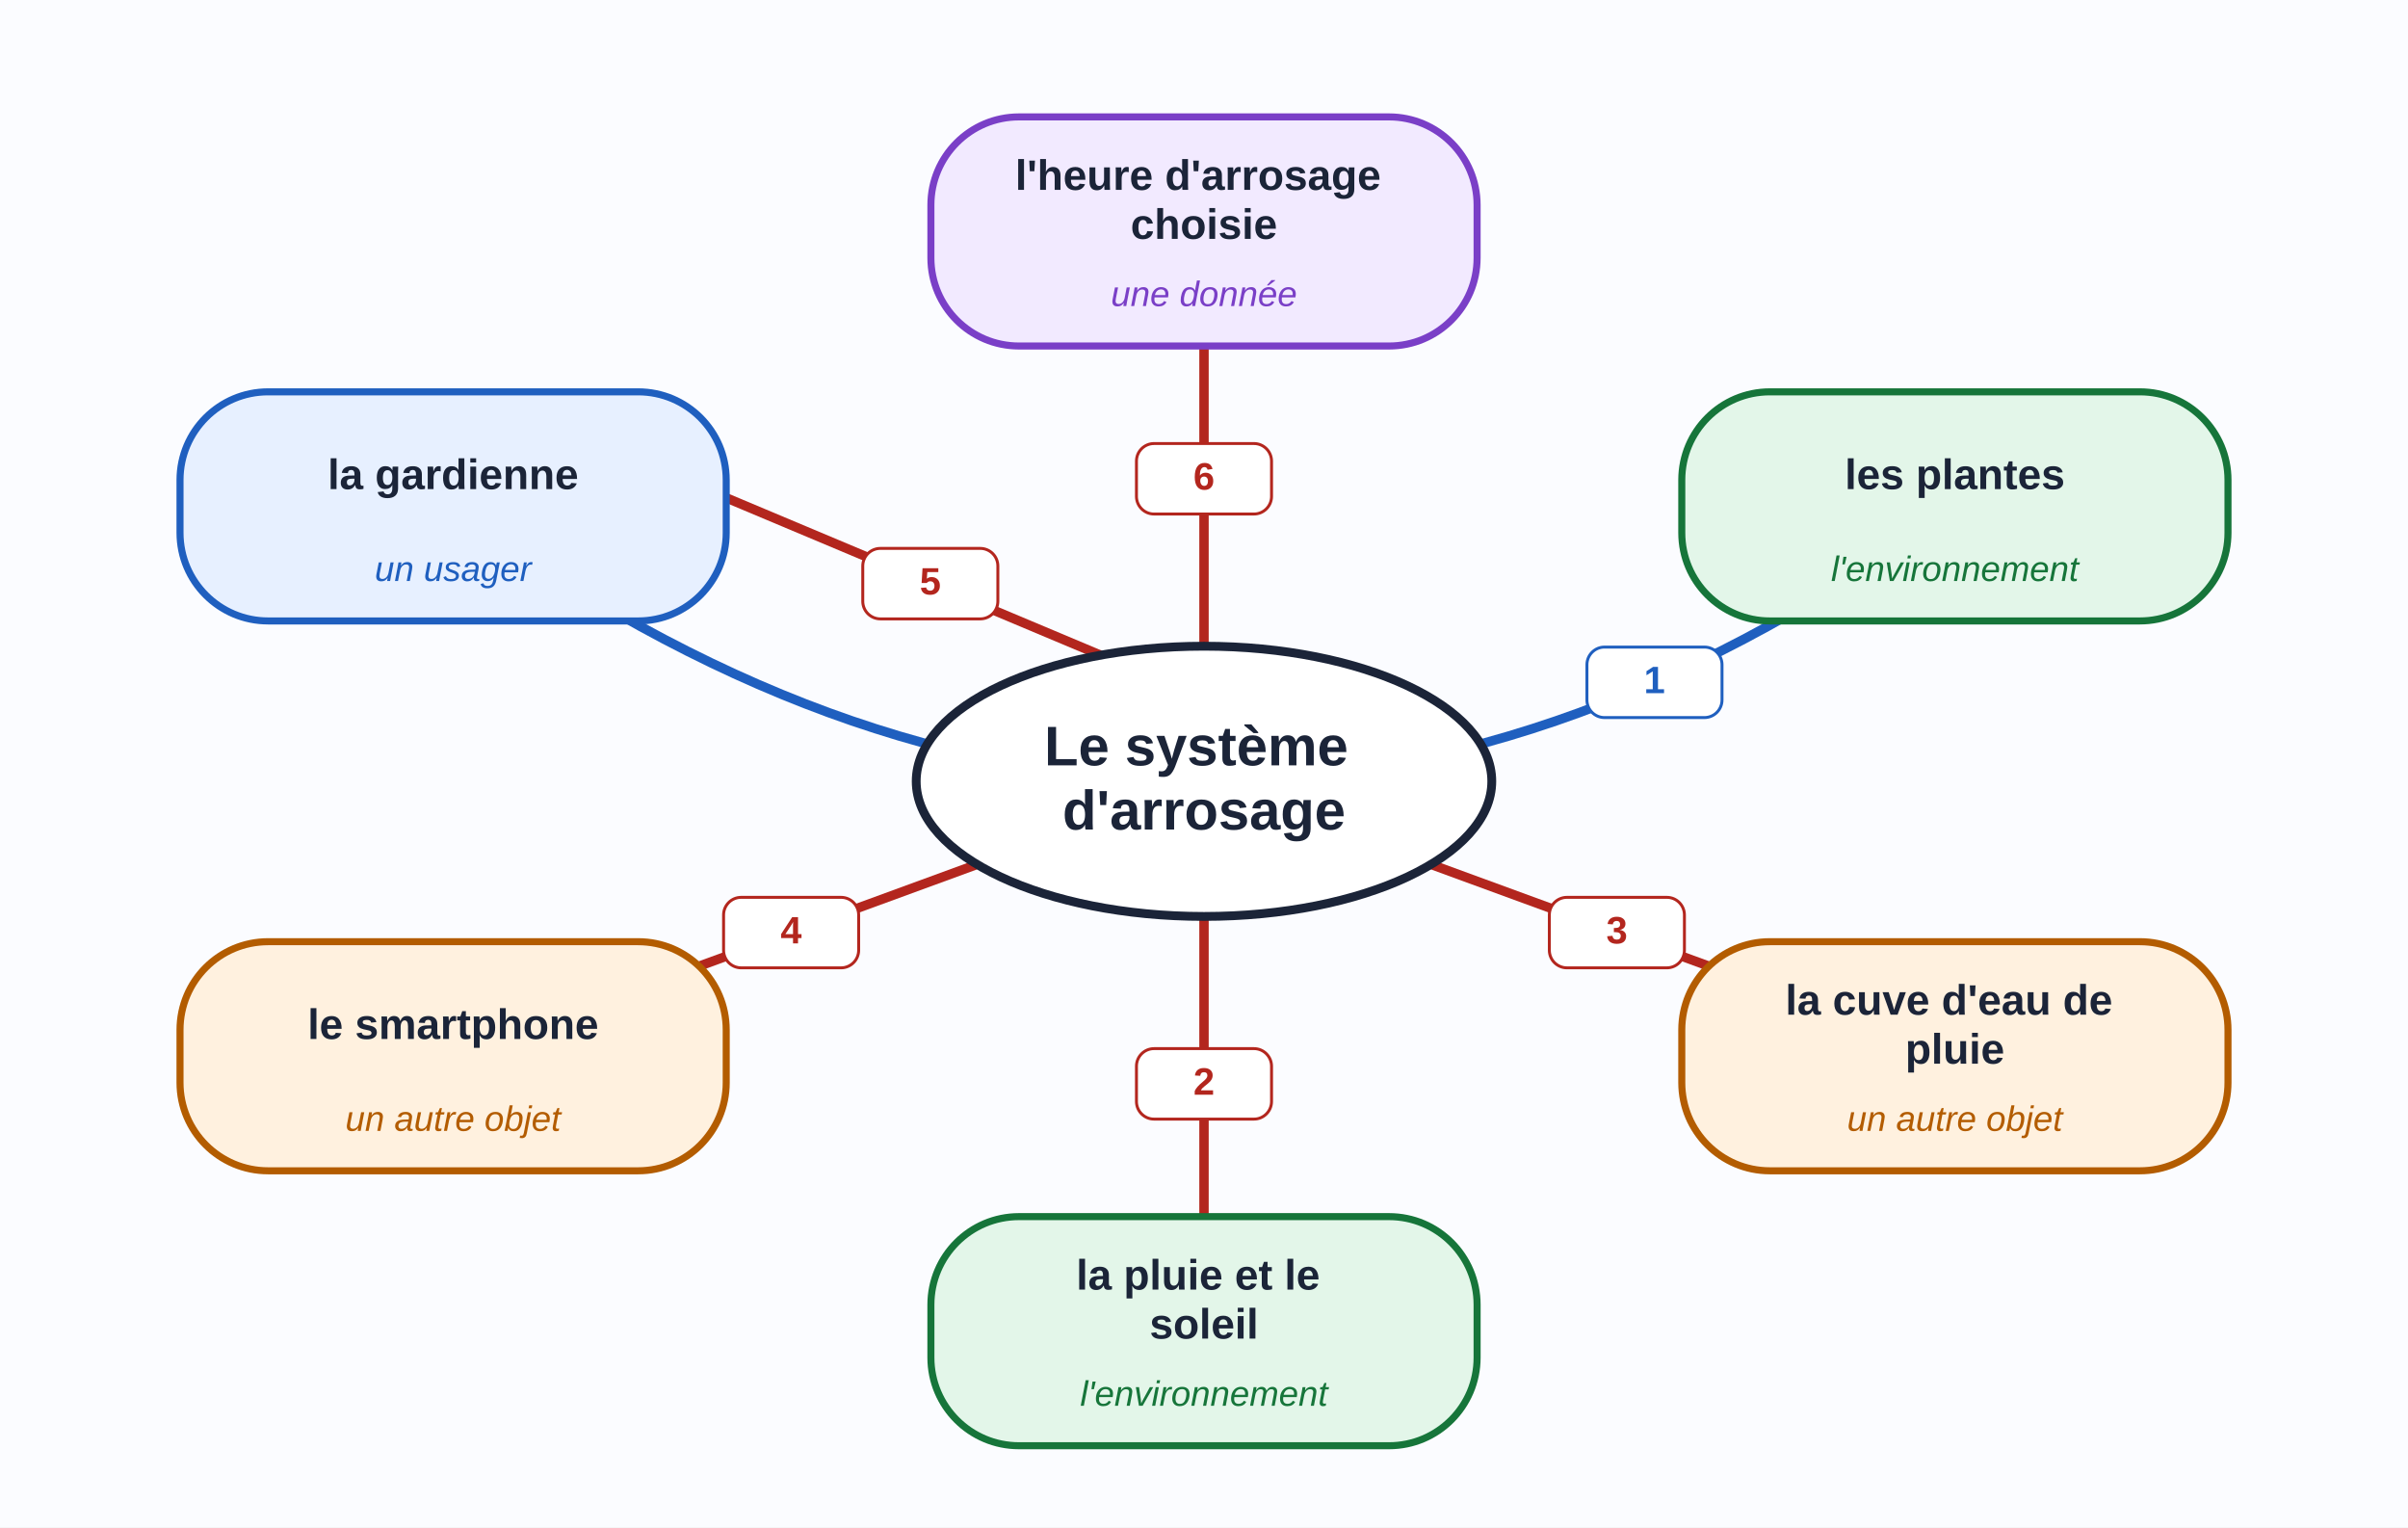
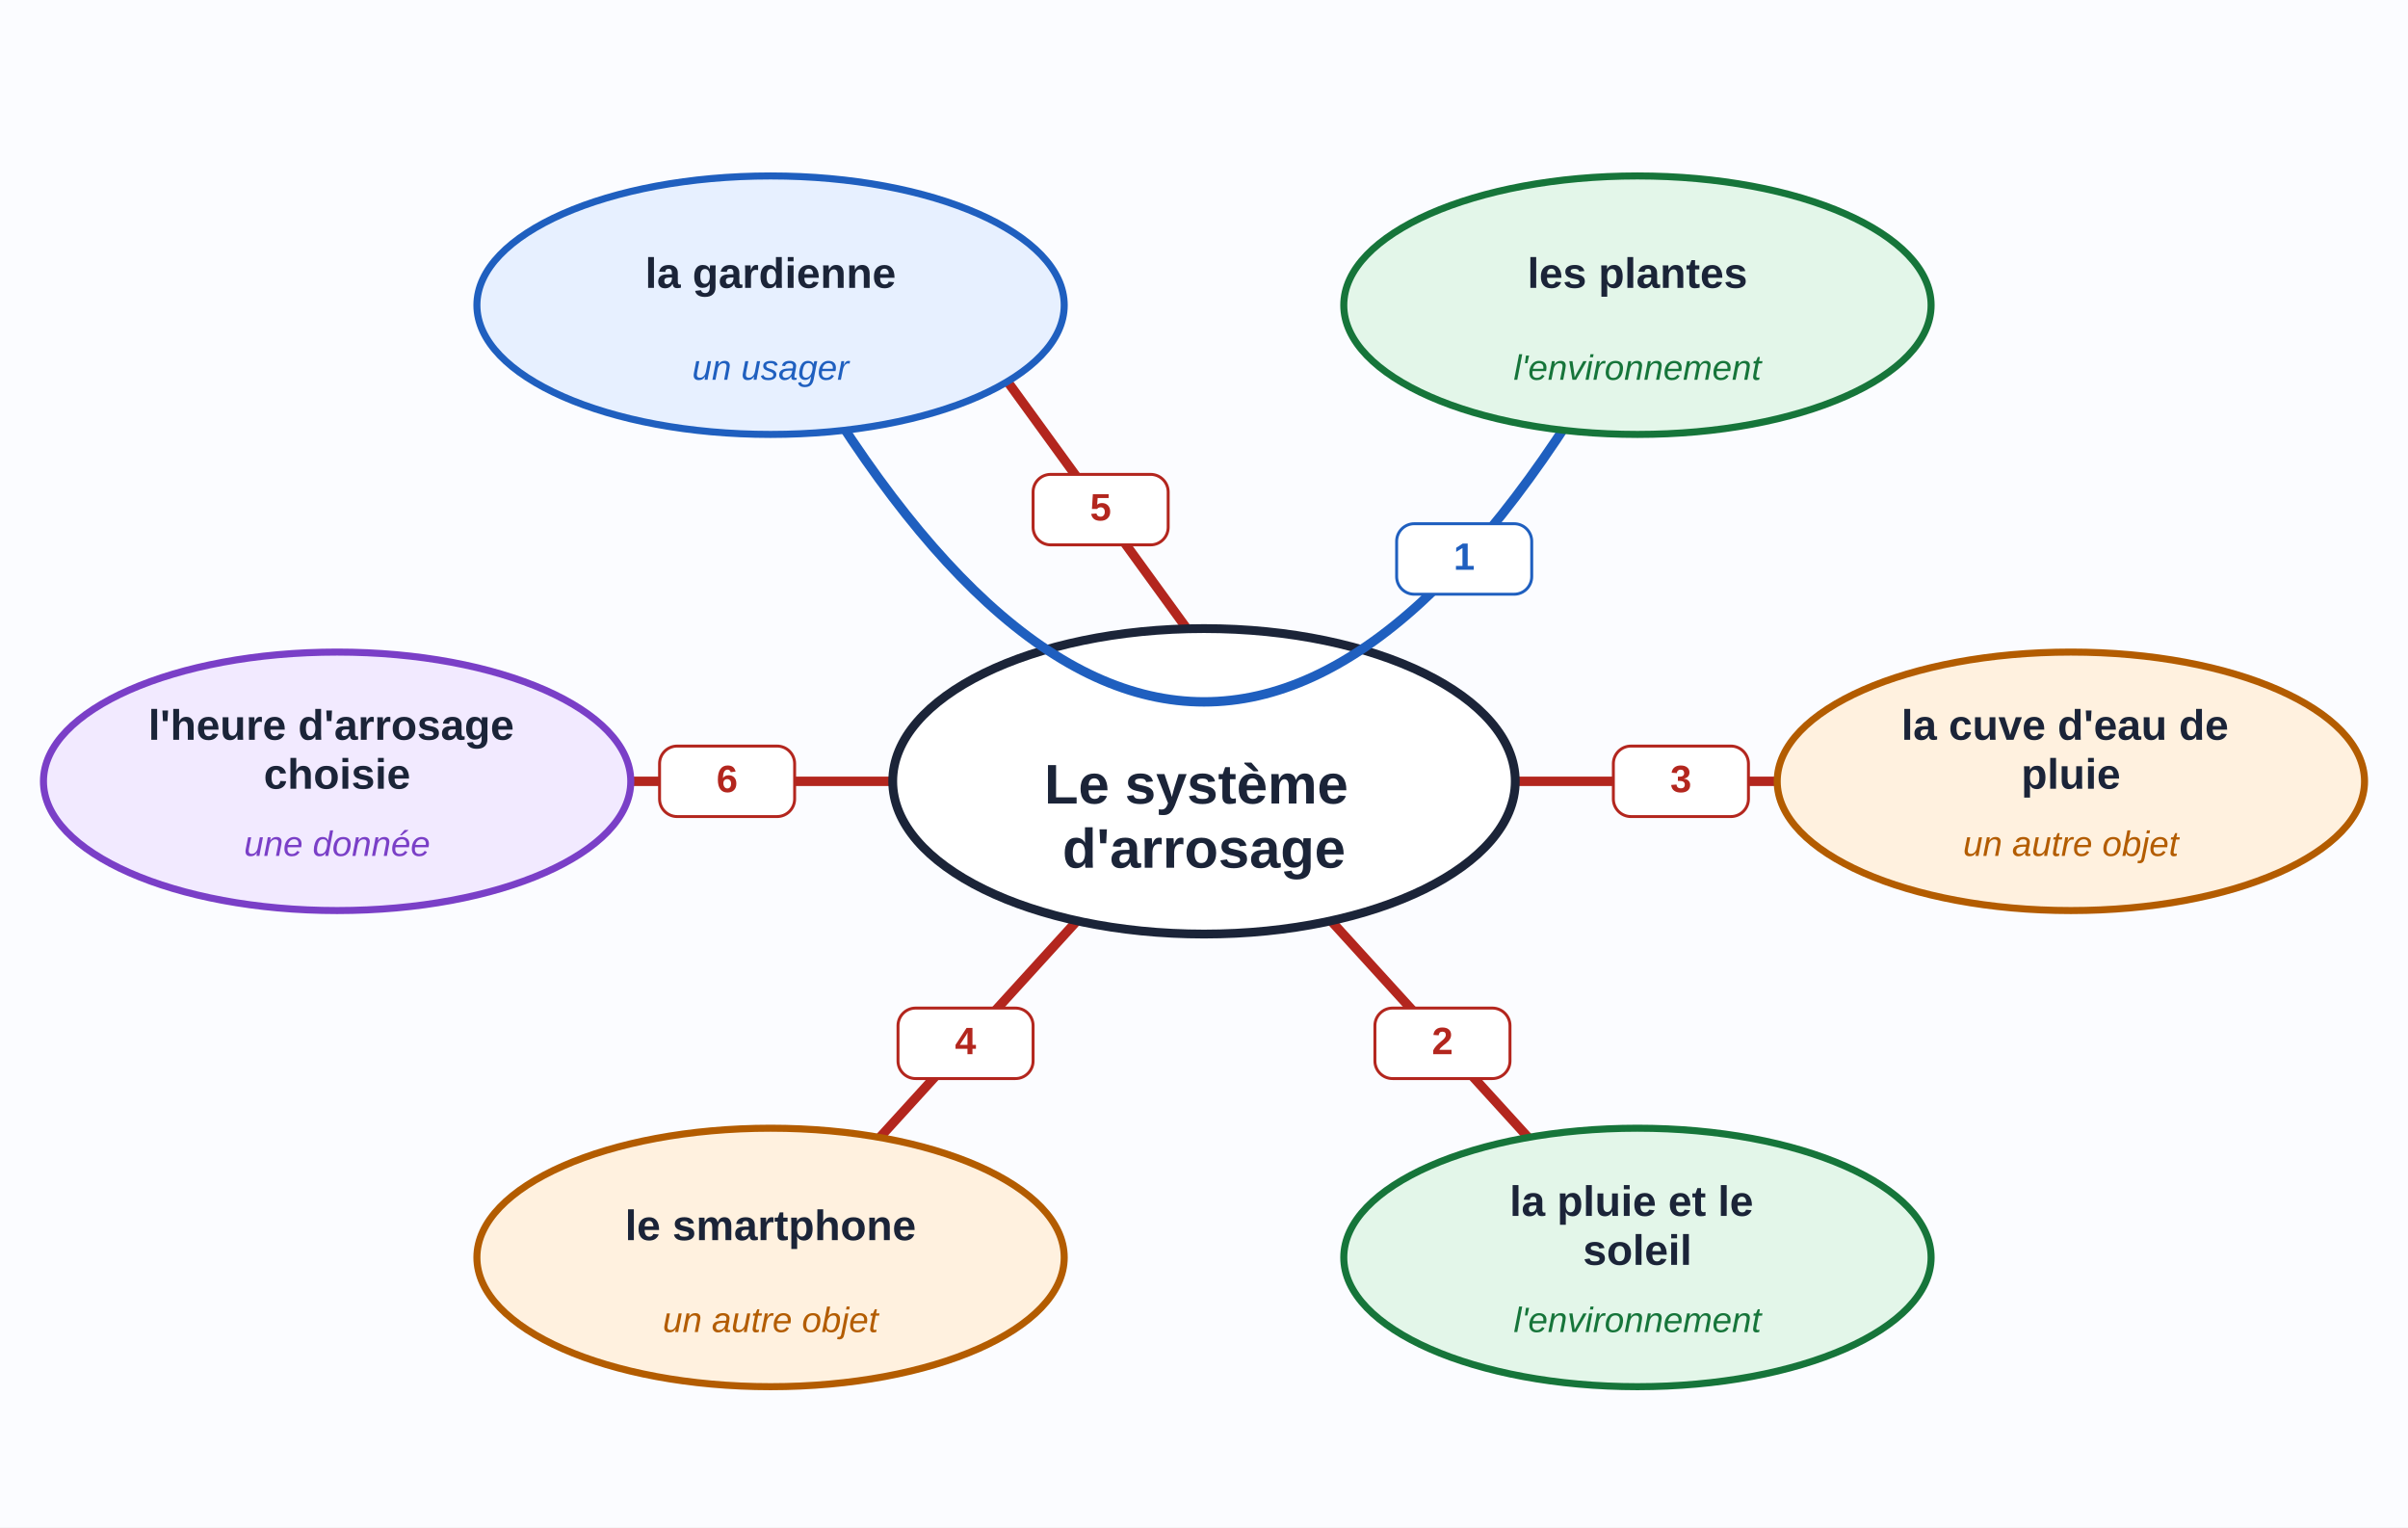
<svg xmlns="http://www.w3.org/2000/svg" viewBox="0 0 820 520" width="820" height="520" class="schema" id="pv-jardin" role="img" aria-labelledby="pv-jardin-t pv-jardin-d" font-family="'Segoe UI',system-ui,Arial,sans-serif">
  <rect x="0" y="0" width="820" height="520" fill="#fbfcff" />
  <defs>
    <marker id="pv-jardin-pt" viewBox="0 0 12 10" refX="11" refY="5" markerWidth="12" markerHeight="10" markerUnits="userSpaceOnUse" orient="auto-start-reverse">
      <path d="M0,0 L12,5 L0,10 z" fill="#1b2438" />
    </marker>
  </defs>
-   <line x1="410.0" y1="453.2" x2="410.0" y2="266.0" stroke="#b3261e" stroke-width="3.2" />
-   <line x1="665.7" y1="359.6" x2="410.0" y2="266.0" stroke="#b3261e" stroke-width="3.2" />
-   <line x1="154.3" y1="359.6" x2="410.0" y2="266.0" stroke="#b3261e" stroke-width="3.2" />
-   <line x1="175.7" y1="139.4" x2="418.9" y2="241.6" stroke="#b3261e" stroke-width="3.2" />
-   <line x1="410.0" y1="78.8" x2="410.0" y2="266.0" stroke="#b3261e" stroke-width="3.2" />
-   <path d="M154.3,172.4 Q410.0,359.6 665.7,172.4" fill="none" stroke="#1f5fbf" stroke-width="3.2" />
-   <ellipse cx="410.0" cy="266.0" rx="98" ry="46" fill="#ffffff" stroke="#1b2438" stroke-width="3" />
-   <text x="410.0" y="266.0" font-size="19" fill="#1b2438" text-anchor="middle" dominant-baseline="middle" font-weight="700">
+   <line x1="557.6" y1="428.1" x2="410.0" y2="266.0" stroke="#b3261e" stroke-width="3.2" />
+   <line x1="705.2" y1="266.0" x2="410.0" y2="266.0" stroke="#b3261e" stroke-width="3.2" />
+   <line x1="262.4" y1="428.1" x2="410.0" y2="266.0" stroke="#b3261e" stroke-width="3.2" />
+   <line x1="299.6" y1="70.0" x2="429.2" y2="248.5" stroke="#b3261e" stroke-width="3.2" />
+   <line x1="114.8" y1="266.0" x2="410.0" y2="266.0" stroke="#b3261e" stroke-width="3.2" />
+   <ellipse cx="410.0" cy="266.0" rx="106" ry="52" fill="#ffffff" stroke="#1b2438" stroke-width="3" />
+   <path d="M262.4,103.9 Q410.0,374.0 557.6,103.9" fill="none" stroke="#1f5fbf" stroke-width="3.2" stroke-linecap="round" />
+   <text x="410.0" y="279.0" font-size="19" fill="#1b2438" text-anchor="middle" dominant-baseline="middle" font-weight="700">
    <tspan x="410.0" dy="-0.57em">Le système</tspan>
    <tspan x="410.0" dy="1.15em">d'arrosage</tspan>
  </text>
-   <rect x="317.0" y="39.8" width="186" height="78" rx="30" fill="#f2eaff" stroke="#7a3fc7" stroke-width="2.4" />
-   <text x="410.0" y="68.8" font-size="14.5" fill="#1b2438" text-anchor="middle" dominant-baseline="middle" font-weight="700">
-     <tspan x="410.0" dy="-0.57em">l'heure d'arrosage</tspan>
-     <tspan x="410.0" dy="1.15em">choisie</tspan>
+   <ellipse cx="557.6" cy="103.9" rx="100" ry="44" fill="#e3f6e9" stroke="#16753a" stroke-width="2.4" />
+   <text x="557.6" y="93.9" font-size="14.5" fill="#1b2438" text-anchor="middle" dominant-baseline="middle" font-weight="700">
+     <tspan x="557.6" dy="-0.00em">les plantes</tspan>
  </text>
-   <text x="410.0" y="100.8" font-size="12" fill="#7a3fc7" text-anchor="middle" dominant-baseline="middle" font-style="italic">
-     <tspan x="410.0" dy="-0.00em">une donnée</tspan>
+   <text x="557.6" y="125.9" font-size="12" fill="#16753a" text-anchor="middle" dominant-baseline="middle" font-style="italic">
+     <tspan x="557.6" dy="-0.00em">l'environnement</tspan>
  </text>
-   <rect x="572.7" y="133.4" width="186" height="78" rx="30" fill="#e3f6e9" stroke="#16753a" stroke-width="2.4" />
-   <text x="665.7" y="162.4" font-size="14.5" fill="#1b2438" text-anchor="middle" dominant-baseline="middle" font-weight="700">
-     <tspan x="665.7" dy="-0.00em">les plantes</tspan>
+   <ellipse cx="705.2" cy="266.0" rx="100" ry="44" fill="#fff1df" stroke="#b35c00" stroke-width="2.4" />
+   <text x="705.2" y="256.0" font-size="14.5" fill="#1b2438" text-anchor="middle" dominant-baseline="middle" font-weight="700">
+     <tspan x="705.2" dy="-0.57em">la cuve d'eau de</tspan>
+     <tspan x="705.2" dy="1.15em">pluie</tspan>
  </text>
-   <text x="665.7" y="194.4" font-size="12" fill="#16753a" text-anchor="middle" dominant-baseline="middle" font-style="italic">
-     <tspan x="665.7" dy="-0.00em">l'environnement</tspan>
+   <text x="705.2" y="288.0" font-size="12" fill="#b35c00" text-anchor="middle" dominant-baseline="middle" font-style="italic">
+     <tspan x="705.2" dy="-0.00em">un autre objet</tspan>
  </text>
-   <rect x="572.7" y="320.6" width="186" height="78" rx="30" fill="#fff1df" stroke="#b35c00" stroke-width="2.4" />
-   <text x="665.7" y="349.6" font-size="14.5" fill="#1b2438" text-anchor="middle" dominant-baseline="middle" font-weight="700">
-     <tspan x="665.7" dy="-0.57em">la cuve d'eau de</tspan>
-     <tspan x="665.7" dy="1.15em">pluie</tspan>
+   <ellipse cx="557.6" cy="428.1" rx="100" ry="44" fill="#e3f6e9" stroke="#16753a" stroke-width="2.4" />
+   <text x="557.6" y="418.1" font-size="14.5" fill="#1b2438" text-anchor="middle" dominant-baseline="middle" font-weight="700">
+     <tspan x="557.6" dy="-0.57em">la pluie et le</tspan>
+     <tspan x="557.6" dy="1.15em">soleil</tspan>
  </text>
-   <text x="665.7" y="381.6" font-size="12" fill="#b35c00" text-anchor="middle" dominant-baseline="middle" font-style="italic">
-     <tspan x="665.7" dy="-0.00em">un autre objet</tspan>
+   <text x="557.6" y="450.1" font-size="12" fill="#16753a" text-anchor="middle" dominant-baseline="middle" font-style="italic">
+     <tspan x="557.6" dy="-0.00em">l'environnement</tspan>
  </text>
-   <rect x="317.0" y="414.2" width="186" height="78" rx="30" fill="#e3f6e9" stroke="#16753a" stroke-width="2.4" />
-   <text x="410.0" y="443.2" font-size="14.5" fill="#1b2438" text-anchor="middle" dominant-baseline="middle" font-weight="700">
-     <tspan x="410.0" dy="-0.57em">la pluie et le</tspan>
-     <tspan x="410.0" dy="1.15em">soleil</tspan>
+   <ellipse cx="262.4" cy="428.1" rx="100" ry="44" fill="#fff1df" stroke="#b35c00" stroke-width="2.4" />
+   <text x="262.4" y="418.1" font-size="14.5" fill="#1b2438" text-anchor="middle" dominant-baseline="middle" font-weight="700">
+     <tspan x="262.4" dy="-0.00em">le smartphone</tspan>
  </text>
-   <text x="410.0" y="475.2" font-size="12" fill="#16753a" text-anchor="middle" dominant-baseline="middle" font-style="italic">
-     <tspan x="410.0" dy="-0.00em">l'environnement</tspan>
+   <text x="262.4" y="450.1" font-size="12" fill="#b35c00" text-anchor="middle" dominant-baseline="middle" font-style="italic">
+     <tspan x="262.4" dy="-0.00em">un autre objet</tspan>
  </text>
-   <rect x="61.3" y="320.6" width="186" height="78" rx="30" fill="#fff1df" stroke="#b35c00" stroke-width="2.4" />
-   <text x="154.3" y="349.6" font-size="14.5" fill="#1b2438" text-anchor="middle" dominant-baseline="middle" font-weight="700">
-     <tspan x="154.3" dy="-0.00em">le smartphone</tspan>
+   <ellipse cx="114.8" cy="266.0" rx="100" ry="44" fill="#f2eaff" stroke="#7a3fc7" stroke-width="2.4" />
+   <text x="114.8" y="256.0" font-size="14.5" fill="#1b2438" text-anchor="middle" dominant-baseline="middle" font-weight="700">
+     <tspan x="114.8" dy="-0.57em">l'heure d'arrosage</tspan>
+     <tspan x="114.8" dy="1.15em">choisie</tspan>
  </text>
-   <text x="154.3" y="381.6" font-size="12" fill="#b35c00" text-anchor="middle" dominant-baseline="middle" font-style="italic">
-     <tspan x="154.3" dy="-0.00em">un autre objet</tspan>
+   <text x="114.8" y="288.0" font-size="12" fill="#7a3fc7" text-anchor="middle" dominant-baseline="middle" font-style="italic">
+     <tspan x="114.8" dy="-0.00em">une donnée</tspan>
  </text>
-   <rect x="61.3" y="133.4" width="186" height="78" rx="30" fill="#e7f0ff" stroke="#1f5fbf" stroke-width="2.4" />
-   <text x="154.3" y="162.4" font-size="14.5" fill="#1b2438" text-anchor="middle" dominant-baseline="middle" font-weight="700">
-     <tspan x="154.3" dy="-0.00em">la gardienne</tspan>
+   <ellipse cx="262.4" cy="103.9" rx="100" ry="44" fill="#e7f0ff" stroke="#1f5fbf" stroke-width="2.4" />
+   <text x="262.4" y="93.9" font-size="14.5" fill="#1b2438" text-anchor="middle" dominant-baseline="middle" font-weight="700">
+     <tspan x="262.4" dy="-0.00em">la gardienne</tspan>
  </text>
-   <text x="154.3" y="194.4" font-size="12" fill="#1f5fbf" text-anchor="middle" dominant-baseline="middle" font-style="italic">
-     <tspan x="154.3" dy="-0.00em">un usager</tspan>
+   <text x="262.4" y="125.9" font-size="12" fill="#1f5fbf" text-anchor="middle" dominant-baseline="middle" font-style="italic">
+     <tspan x="262.4" dy="-0.00em">un usager</tspan>
  </text>
-   <rect x="387.0" y="357.0" width="46" height="24" rx="6" fill="#ffffff" stroke="#b3261e" />
-   <text x="410.0" y="369.0" font-size="13" fill="#b3261e" text-anchor="middle" dominant-baseline="middle" font-weight="700">
-     <tspan x="410.0" dy="-0.00em">2</tspan>
+   <rect x="468.2" y="343.2" width="46" height="24" rx="6" fill="#ffffff" stroke="#b3261e" />
+   <text x="491.2" y="355.2" font-size="13" fill="#b3261e" text-anchor="middle" dominant-baseline="middle" font-weight="700">
+     <tspan x="491.2" dy="-0.00em">2</tspan>
  </text>
-   <rect x="527.6" y="305.5" width="46" height="24" rx="6" fill="#ffffff" stroke="#b3261e" />
-   <text x="550.6" y="317.5" font-size="13" fill="#b3261e" text-anchor="middle" dominant-baseline="middle" font-weight="700">
-     <tspan x="550.6" dy="-0.00em">3</tspan>
+   <rect x="549.4" y="254.0" width="46" height="24" rx="6" fill="#ffffff" stroke="#b3261e" />
+   <text x="572.4" y="266.0" font-size="13" fill="#b3261e" text-anchor="middle" dominant-baseline="middle" font-weight="700">
+     <tspan x="572.4" dy="-0.00em">3</tspan>
  </text>
-   <rect x="246.4" y="305.5" width="46" height="24" rx="6" fill="#ffffff" stroke="#b3261e" />
-   <text x="269.4" y="317.5" font-size="13" fill="#b3261e" text-anchor="middle" dominant-baseline="middle" font-weight="700">
-     <tspan x="269.4" dy="-0.00em">4</tspan>
+   <rect x="305.8" y="343.2" width="46" height="24" rx="6" fill="#ffffff" stroke="#b3261e" />
+   <text x="328.8" y="355.2" font-size="13" fill="#b3261e" text-anchor="middle" dominant-baseline="middle" font-weight="700">
+     <tspan x="328.8" dy="-0.00em">4</tspan>
  </text>
-   <rect x="293.8" y="186.7" width="46" height="24" rx="6" fill="#ffffff" stroke="#b3261e" />
-   <text x="316.8" y="198.7" font-size="13" fill="#b3261e" text-anchor="middle" dominant-baseline="middle" font-weight="700">
-     <tspan x="316.8" dy="-0.00em">5</tspan>
+   <rect x="351.8" y="161.5" width="46" height="24" rx="6" fill="#ffffff" stroke="#b3261e" />
+   <text x="374.8" y="173.5" font-size="13" fill="#b3261e" text-anchor="middle" dominant-baseline="middle" font-weight="700">
+     <tspan x="374.8" dy="-0.00em">5</tspan>
  </text>
-   <rect x="387.0" y="151.0" width="46" height="24" rx="6" fill="#ffffff" stroke="#b3261e" />
-   <text x="410.0" y="163.0" font-size="13" fill="#b3261e" text-anchor="middle" dominant-baseline="middle" font-weight="700">
-     <tspan x="410.0" dy="-0.00em">6</tspan>
+   <rect x="224.6" y="254.0" width="46" height="24" rx="6" fill="#ffffff" stroke="#b3261e" />
+   <text x="247.6" y="266.0" font-size="13" fill="#b3261e" text-anchor="middle" dominant-baseline="middle" font-weight="700">
+     <tspan x="247.6" dy="-0.00em">6</tspan>
  </text>
-   <rect x="540.4" y="220.3" width="46" height="24" rx="6" fill="#ffffff" stroke="#1f5fbf" />
-   <text x="563.4" y="232.3" font-size="13" fill="#1f5fbf" text-anchor="middle" dominant-baseline="middle" font-weight="700">
-     <tspan x="563.4" dy="-0.00em">1</tspan>
+   <rect x="475.6" y="178.3" width="46" height="24" rx="6" fill="#ffffff" stroke="#1f5fbf" />
+   <text x="498.6" y="190.3" font-size="13" fill="#1f5fbf" text-anchor="middle" dominant-baseline="middle" font-weight="700">
+     <tspan x="498.6" dy="-0.00em">1</tspan>
  </text>
</svg>
